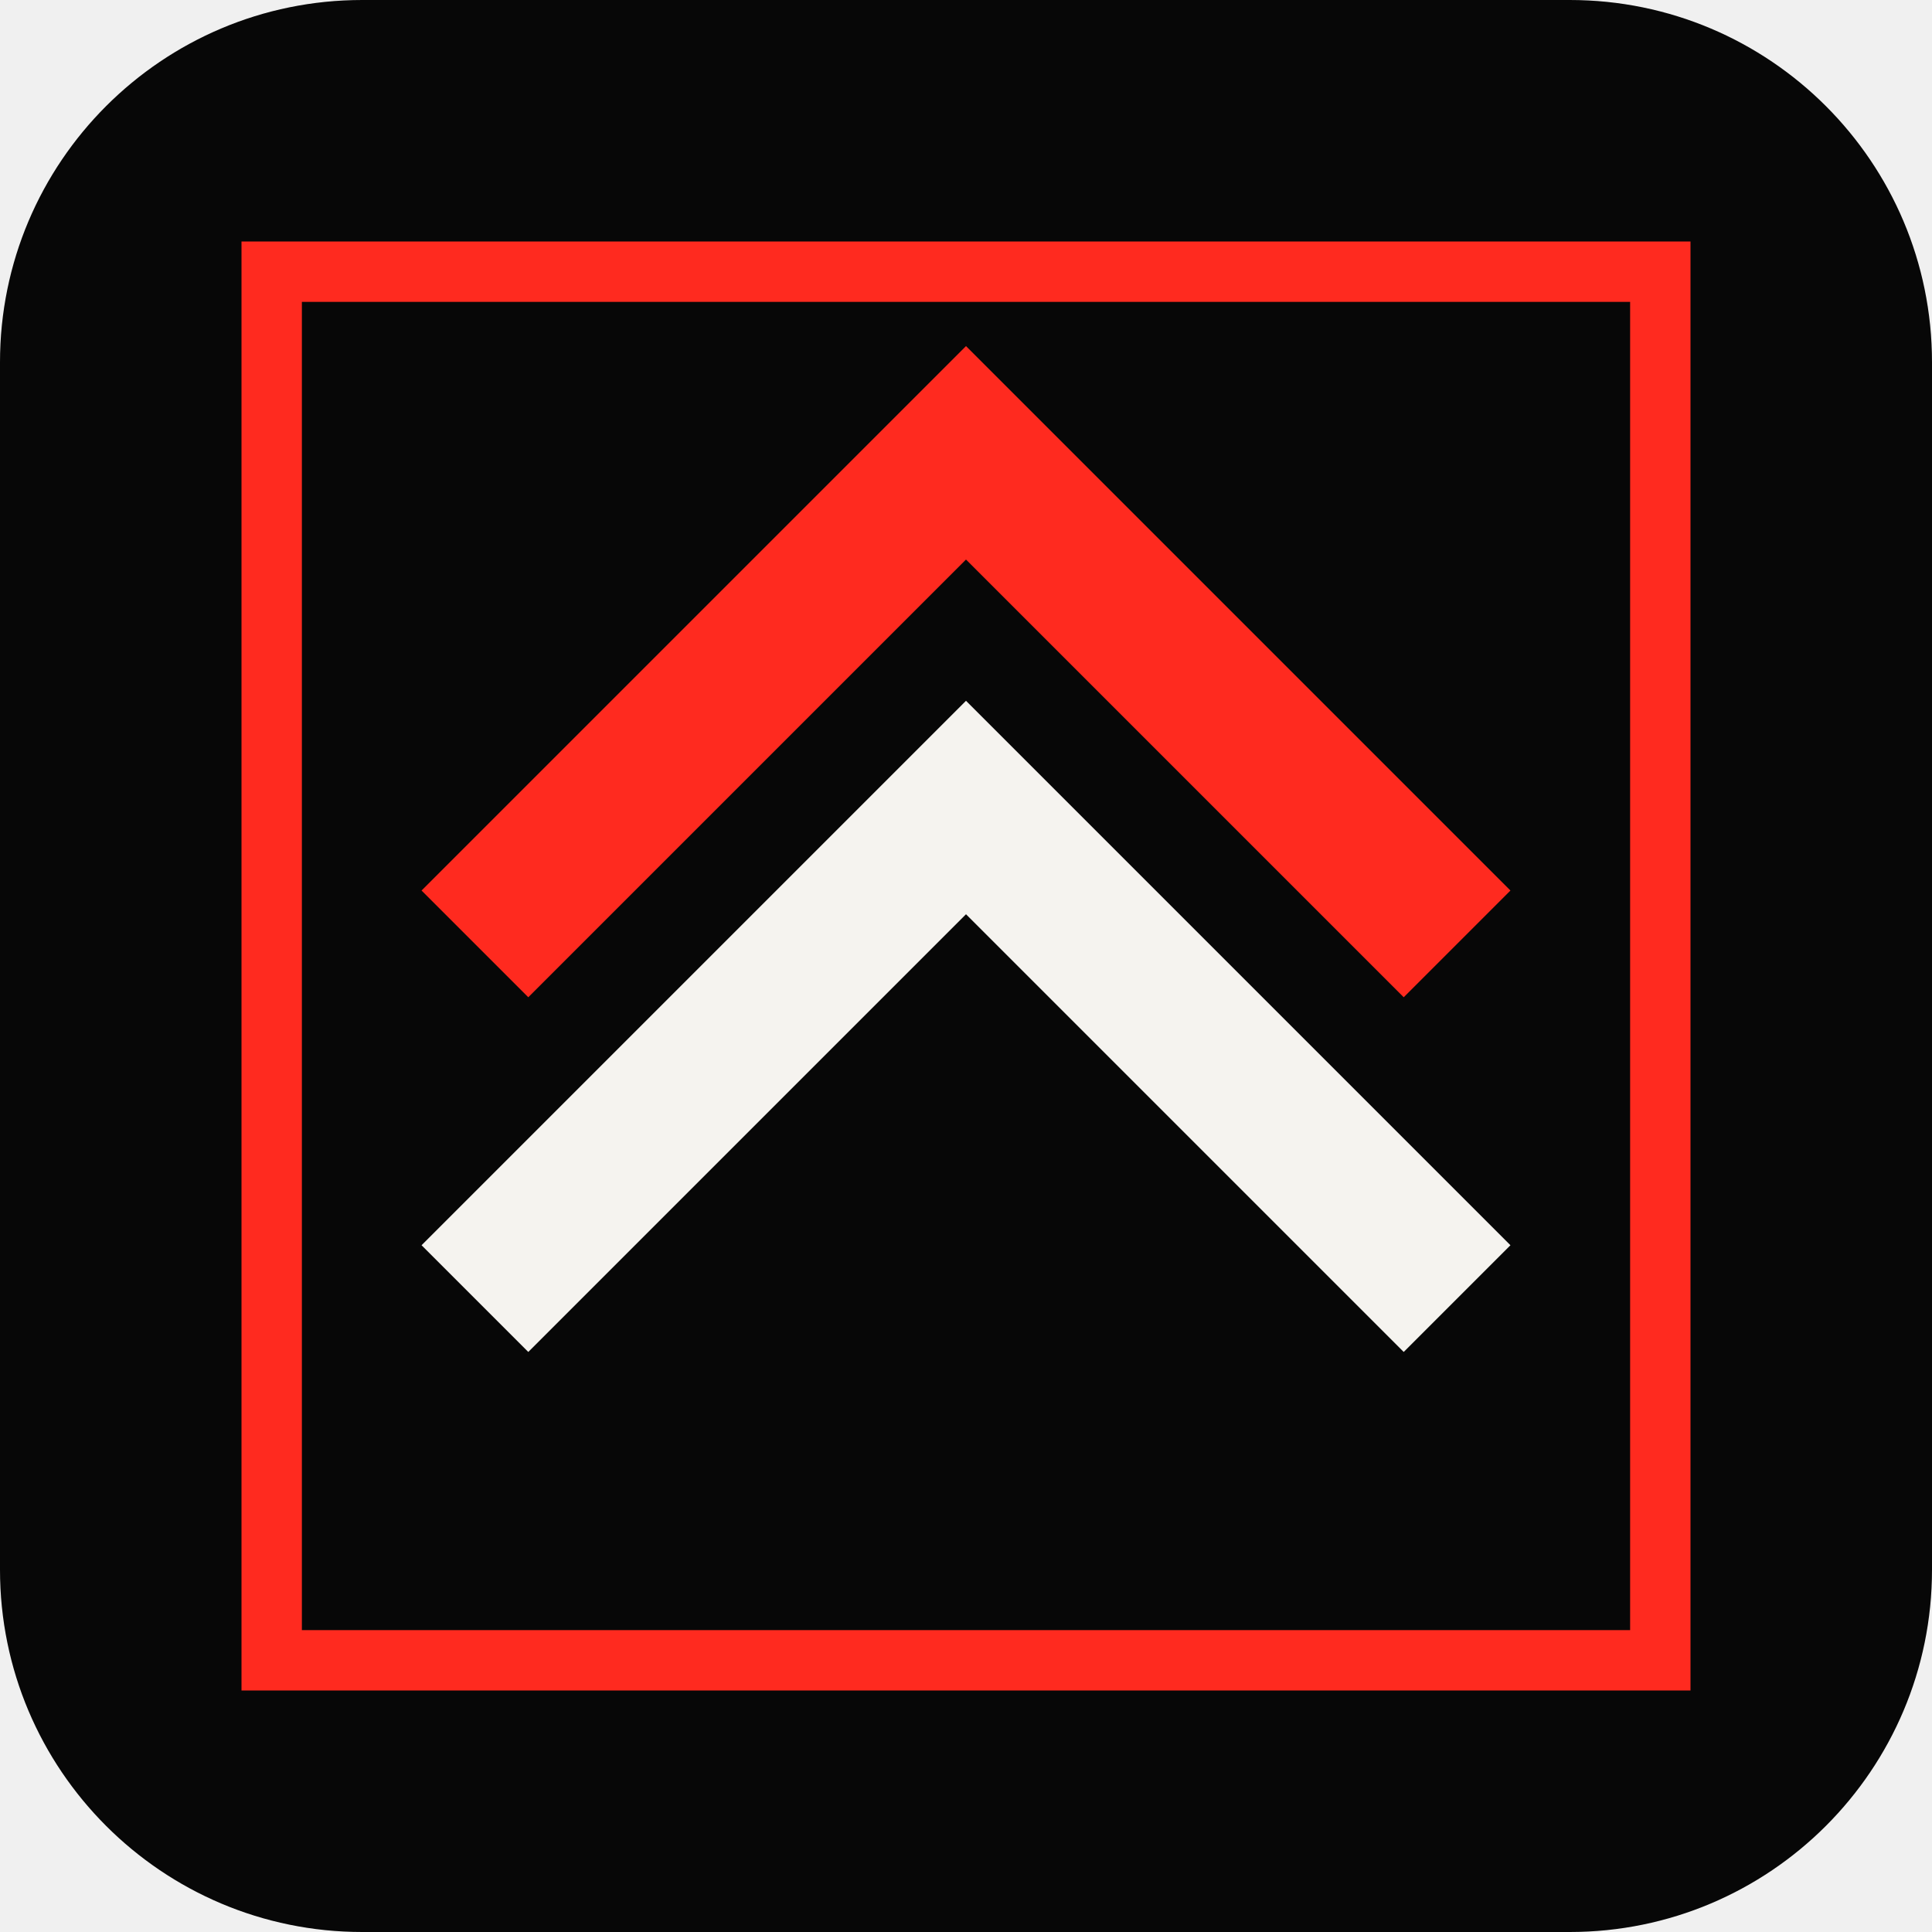
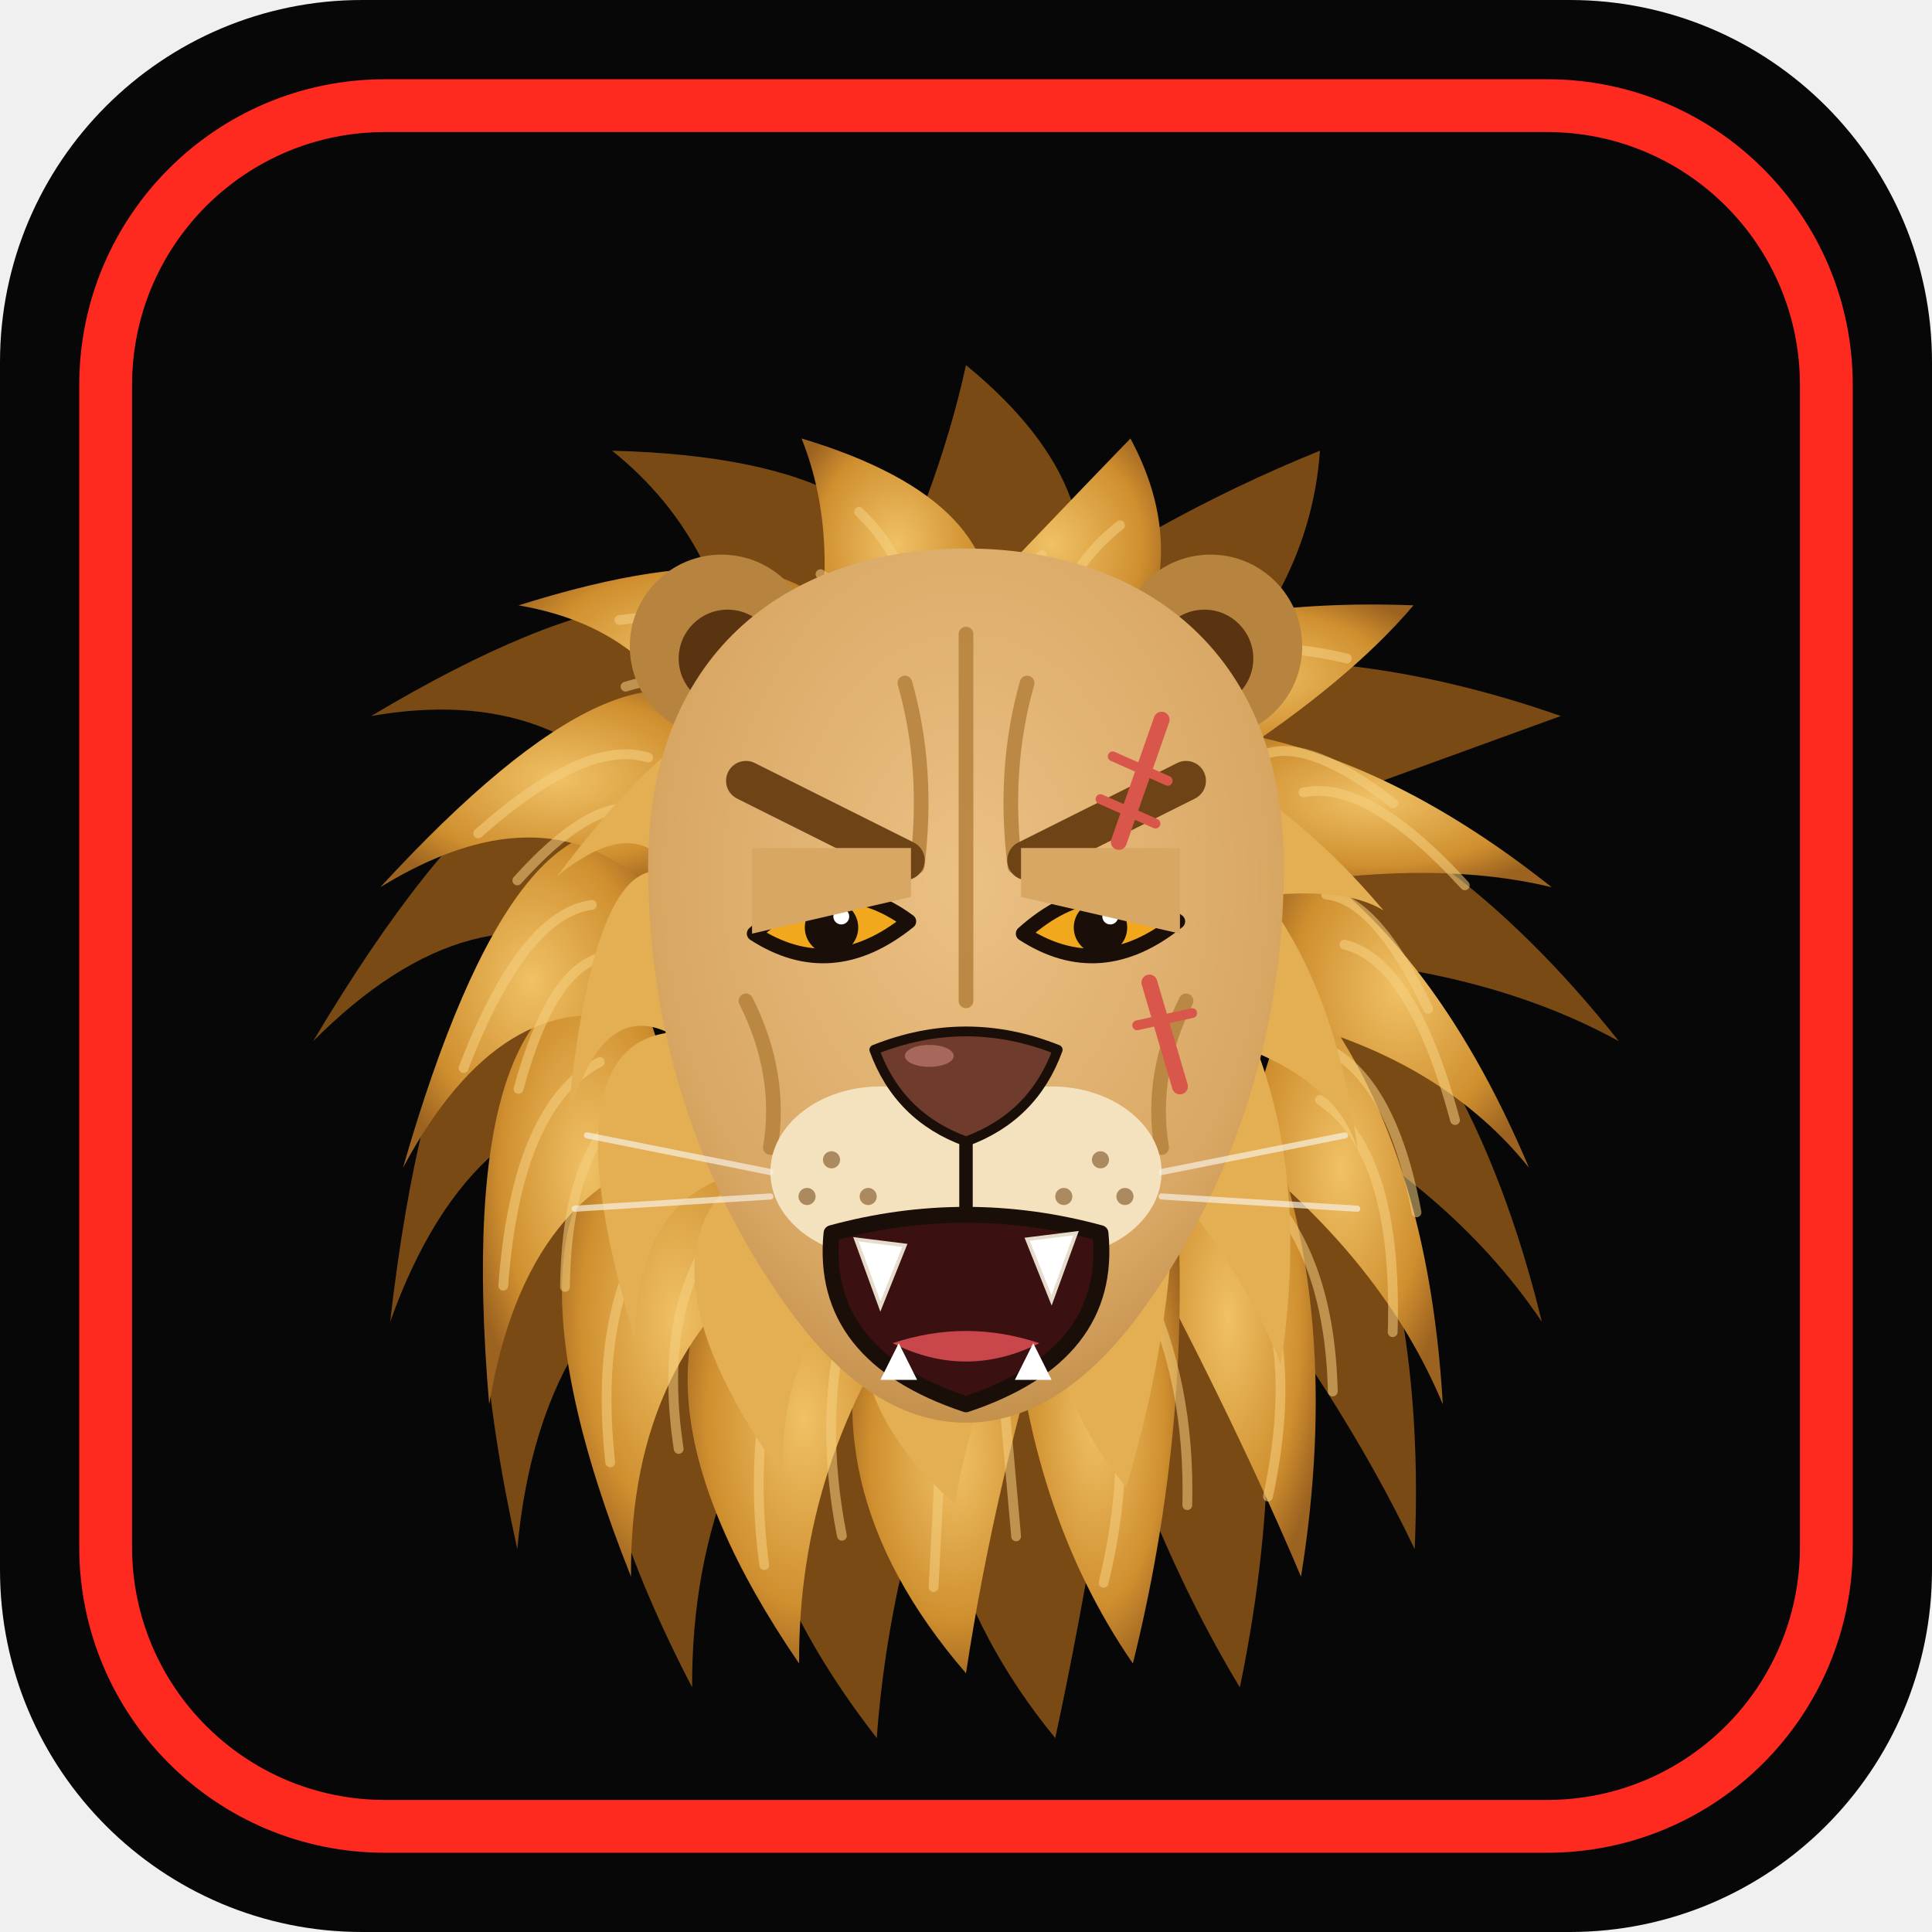
<svg xmlns="http://www.w3.org/2000/svg" viewBox="0 0 512 512">
  <rect width="512" height="512" rx="96" fill="#070707" />
-   <rect x="72" y="72" width="368" height="368" fill="none" stroke="#FF2A1F" stroke-width="16" />
-   <path d="M140 330 L256 214 L372 330" fill="none" stroke="#f5f3ef" stroke-width="40" stroke-linecap="square" />
-   <path d="M140 236 L256 120 L372 236" fill="none" stroke="#FF2A1F" stroke-width="40" stroke-linecap="square" />
+   <rect x="28" y="28" width="456" height="456" rx="74" fill="none" stroke="#FF2A1F" stroke-width="14" />
+   <g transform="translate(256 262) scale(1.62) translate(-120 -136)">
+     <defs>
+       <radialGradient id="mni" cx="50%" cy="45%" r="60%">
+         <stop offset="0" stop-color="#f0c165" />
+         <stop offset=".7" stop-color="#cf8f2f" />
+         <stop offset="1" stop-color="#9c6220" />
+       </radialGradient>
+       <radialGradient id="fci" cx="50%" cy="38%" r="70%">
+         <stop offset="0" stop-color="#ebc184" />
+         <stop offset=".7" stop-color="#d9a764" />
+         <stop offset="1" stop-color="#b7843f" />
+       </radialGradient>
+     </defs>
+     <g class="m-head">
+       <g class="m-mane">
+         <path d="M175.0 121.3 Q202.7 143.3 214.2 190.5 Q199.4 168.5 171.5 153.9 Z" fill="#7a4a15" />
+         <path d="M174.6 144.6 Q195.6 177.6 193.4 227.7 Q180.9 201.4 158.2 173.0 Z" fill="#7a4a15" />
+         <path d="M164.7 165.7 Q174.1 205.5 164.8 250.3 Q148.3 223.0 138.2 184.9 Z" fill="#7a4a15" />
+         <path d="M147.1 181.0 Q142.7 220.9 134.6 258.6 Q108.8 227.1 115.1 187.8 Z" fill="#7a4a15" />
+         <path d="M124.9 187.8 Q108.0 222.9 105.4 258.6 Q71.1 214.3 92.9 181.0 Z" fill="#7a4a15" />
+         <path d="M101.8 184.9 Q75.0 211.4 75.2 250.3 Q42.3 187.0 75.3 165.7 Z" fill="#7a4a15" />
+         <path d="M81.8 173.0 Q50.3 186.3 46.6 227.7 Q29.5 150.1 65.4 144.6 Z" fill="#7a4a15" />
+         <path d="M68.5 153.9 Q39.2 153.0 25.8 190.5 Q34.7 112.8 65.0 121.3 Z" fill="#7a4a15" />
+         <path d="M64.0 131.0 Q39.4 118.3 13.2 144.6 Q51.2 80.8 74.1 99.9 Z" fill="#7a4a15" />
+         <path d="M69.2 108.3 Q53.7 86.0 22.7 91.4 Q78.5 58.1 91.2 84.0 Z" fill="#7a4a15" />
+         <path d="M83.3 89.7 Q81.1 63.2 62.1 48.0 Q112.3 49.3 113.2 76.4 Z" fill="#7a4a15" />
+         <path d="M103.6 78.4 Q115.4 55.1 120.0 34.0 Q146.0 55.3 136.4 78.4 Z" fill="#7a4a15" />
+         <path d="M126.8 76.4 Q150.5 59.1 177.9 48.0 Q176.3 71.0 156.7 89.7 Z" fill="#7a4a15" />
+         <path d="M148.8 84.0 Q180.4 78.5 217.3 91.4 Q197.8 98.5 170.8 108.3 Z" fill="#7a4a15" />
+         <path d="M165.9 99.9 Q198.4 108.8 226.8 144.6 Q205.7 133.0 176.0 131.0 Z" fill="#7a4a15" />
+         <path d="M174.0 133.9 Q195.4 159.1 198.0 204.0 Q188.4 180.9 164.8 162.2 Z" fill="url(#mni)" />
+         <path d="M168.5 155.7 Q181.8 189.0 174.8 232.2 Q164.6 208.0 148.6 177.8 Z" fill="url(#mni)" />
+         <path d="M154.7 173.4 Q156.4 209.7 147.3 246.4 Q130.0 221.3 127.5 185.5 Z" fill="url(#mni)" />
+         <path d="M134.9 183.9 Q124.7 216.9 120.0 248.0 Q93.1 216.8 105.1 183.9 Z" fill="url(#mni)" />
+         <path d="M112.5 185.5 Q92.5 213.3 92.7 246.4 Q60.4 199.2 85.3 173.4 Z" fill="url(#mni)" />
+         <path d="M91.4 177.8 Q64.9 195.5 65.2 232.2 Q39.8 168.4 71.5 155.7 Z" fill="url(#mni)" />
+         <path d="M75.2 162.2 Q48.1 167.3 42.0 204.0 Q35.9 132.6 66.0 133.9 Z" fill="url(#mni)" />
+         <path d="M66.8 141.4 Q44.1 135.1 27.9 165.3 Q46.7 100.0 69.9 111.8 Z" fill="url(#mni)" />
+         <path d="M67.6 118.9 Q50.3 103.4 24.2 119.4 Q66.5 73.4 82.5 93.2 Z" fill="url(#mni)" />
+         <path d="M77.4 98.8 Q70.3 77.3 46.8 73.3 Q95.4 58.0 101.5 81.3 Z" fill="url(#mni)" />
+         <path d="M94.6 84.3 Q99.8 62.8 93.1 46.0 Q127.4 56.3 123.8 78.1 Z" fill="url(#mni)" />
+         <path d="M116.2 78.1 Q132.4 61.0 146.9 46.0 Q157.6 65.9 145.4 84.3 Z" fill="url(#mni)" />
+         <path d="M138.5 81.3 Q163.3 72.1 193.2 73.3 Q182.7 85.7 162.6 98.8 Z" fill="url(#mni)" />
+         <path d="M157.5 93.2 Q186.1 95.8 215.8 119.4 Q197.5 115.0 172.4 118.9 Z" fill="url(#mni)" />
+         <path d="M170.1 111.8 Q195.8 126.7 212.1 165.3 Q198.3 148.1 173.2 141.4 Z" fill="url(#mni)" />
+         <g stroke="#f6cf80" stroke-width="1.6" fill="none" stroke-linecap="round" opacity=".55">
+           <path d="M177.9 154.2 Q190.7 162.7 189.8 192.2" />
+           <path d="M178.5 145.5 Q189.6 150.6 193.7 172.6" />
+           <path d="M163.8 175.8 Q175.4 191.2 169.4 219.1" />
+           <path d="M167.9 168.1 Q179.5 179.4 180.0 201.9" />
+           <path d="M142.2 189.9 Q148.2 209.9 142.5 233.2" />
+           <path d="M149.1 184.5 Q156.7 200.6 156.2 220.5" />
+           <path d="M116.8 193.9 Q115.7 213.9 114.7 233.9" />
+           <path d="M125.2 191.8 Q126.7 208.7 128.2 225.6" />
+           <path d="M91.9 187.2 Q83.8 206.5 87.0 230.3" />
+           <path d="M100.5 188.7 Q95.8 205.9 99.7 225.5" />
+           <path d="M71.8 171.0 Q58.7 185.1 61.8 213.5" />
+           <path d="M79.1 175.9 Q69.6 189.0 73.0 211.3" />
+           <path d="M60.1 148.0 Q46.5 155.1 44.3 184.6" />
+           <path d="M64.8 155.4 Q54.7 162.4 54.4 184.8" />
+           <path d="M58.8 122.3 Q47.5 123.8 37.8 149.0" />
+           <path d="M60.0 131.0 Q52.0 133.3 46.8 152.4" />
+           <path d="M68.0 98.2 Q57.8 95.0 40.2 110.6" />
+           <path d="M65.6 106.6 Q58.1 105.5 46.6 118.3" />
+           <path d="M86.2 80.0 Q79.8 73.6 63.3 75.7" />
+           <path d="M80.6 86.7 Q75.7 83.2 64.3 86.6" />
+           <path d="M110.3 70.8 Q108.6 63.9 102.5 58.0" />
+           <path d="M102.5 74.6 Q100.8 70.9 96.2 68.2" />
+           <path d="M136.0 72.1 Q138.5 65.5 145.2 60.2" />
+           <path d="M127.3 72.4 Q128.3 68.5 132.4 65.1" />
+           <path d="M159.0 83.8 Q166.1 78.1 182.3 82.0" />
+           <path d="M150.9 80.6 Q155.2 76.2 166.9 77.6" />
+           <path d="M175.2 103.9 Q185.7 101.7 201.6 119.1" />
+           <path d="M169.1 97.6 Q176.3 95.1 189.9 105.7" />
+           <path d="M181.9 128.8 Q193.0 131.5 200.0 157.5" />
+           <path d="M178.9 120.6 Q187.1 121.4 195.6 139.3" />
+         </g>
+         <path d="M168.7 120.8 Q180.4 135.9 184.1 162.4 Q181.2 152.5 167.8 146.6 Z" fill="#e4ae52" />
+         <path d="M167.8 146.6 Q175.9 168.3 171.5 197.5 Q166.8 184.9 154.1 168.6 Z" fill="#e4ae52" />
+         <path d="M154.1 168.6 Q153.6 193.1 146.2 217.5 Q134.7 204.2 131.2 180.7 Z" fill="#e4ae52" />
+         <path d="M131.2 180.7 Q121.4 201.2 118.2 220.3 Q96.8 201.4 105.4 179.8 Z" fill="#e4ae52" />
+         <path d="M105.4 179.8 Q89.0 194.2 90.1 215.9 Q64.9 180.7 83.4 166.1 Z" fill="#e4ae52" />
+         <path d="M83.4 166.1 Q66.0 170.0 65.9 193.5 Q51.4 146.0 71.3 143.2 Z" fill="#e4ae52" />
+         <path d="M71.3 143.2 Q60.3 137.9 54.8 157.5 Q59.3 111.7 72.2 117.4 Z" fill="#e4ae52" />
+         <path d="M72.2 117.4 Q66.3 106.9 53.1 117.6 Q78.1 84.6 85.9 95.4 Z" fill="#e4ae52" />
+         <path d="M85.9 95.4 Q88.6 84.0 79.3 81.7 Q107.8 71.9 108.8 83.3 Z" fill="#e4ae52" />
+         <path d="M108.8 83.3 Q119.2 76.8 123.0 71.7 Q138.8 75.9 134.6 84.2 Z" fill="#e4ae52" />
+         <path d="M134.6 84.2 Q150.1 82.8 165.7 85.3 Q166.2 91.1 156.6 97.9 Z" fill="#e4ae52" />
+         <path d="M156.6 97.9 Q173.0 105.1 188.3 123.2 Q182.1 119.4 168.7 120.8 Z" fill="#e4ae52" />
+       </g>
+       <g>
+         <circle cx="80" cy="80" r="15" fill="#b7843f" />
+         <circle cx="81" cy="82" r="8" fill="#5a3410" />
+         <circle cx="160" cy="80" r="15" fill="#b7843f" />
+         <circle cx="159" cy="82" r="8" fill="#5a3410" />
+       </g>
+       <path d="M68 116 C68 80 92 64 120 64 C148 64 172 80 172 116 C172 146 162 170 150 187 C141 200 131 207 120 207 C109 207 99 200 90 187 C78 170 68 146 68 116 Z" fill="url(#fci)" />
+       <g stroke="#b7843f" stroke-width="2.4" fill="none" stroke-linecap="round" opacity=".9">
+         <path d="M120 78 V138" />
+         <path d="M110 86 Q114 100 112 116" />
+         <path d="M130 86 Q126 100 128 116" />
+         <path d="M84 138 Q90 150 88 162" />
+         <path d="M156 138 Q150 150 152 162" />
+       </g>
+       <ellipse cx="106" cy="166" rx="18" ry="14" fill="#f4e2bf" />
+       <ellipse cx="134" cy="166" rx="18" ry="14" fill="#f4e2bf" />
+       <path d="M104 186 Q120 214 136 186 Q120 194 104 186 Z" fill="#efe0c4" />
+       <g fill="#8d6538" opacity=".7">
+         <circle cx="98" cy="164" r="1.4" />
+         <circle cx="104" cy="170" r="1.4" />
+         <circle cx="94" cy="170" r="1.4" />
+         <circle cx="142" cy="164" r="1.4" />
+         <circle cx="136" cy="170" r="1.4" />
+         <circle cx="146" cy="170" r="1.4" />
+       </g>
+       <g stroke="#f7efe0" stroke-width="1" opacity=".7" stroke-linecap="round">
+         <path d="M88 166 L58 160 M88 170 L56 172 M152 166 L182 160 M152 170 L184 172" />
+       </g>
+       <path d="M120 156 V172" stroke="#1a0f08" stroke-width="2.2" />
+       <path d="M105 146 Q120 140 135 146 Q131 157 120 161 Q109 157 105 146 Z" fill="#6e3b2c" stroke="#1a0f08" stroke-width="1.6" stroke-linejoin="round" />
+       <ellipse cx="114" cy="147" rx="4" ry="1.8" fill="#a7675a" />
+       <g class="m-face">
+         <path d="M84 102 L110 115" stroke="#6e4316" stroke-width="6.5" stroke-linecap="round" />
+         <path d="M130 115 L156 102" stroke="#6e4316" stroke-width="6.5" stroke-linecap="round" />
+         <g class="m-eyes">
+           <path d="M85.35 127 Q98 115.65 110.65 125 Q98 135.2 85.35 127 Z" fill="#f2a81d" stroke="#1a0f08" stroke-width="2.4" stroke-linejoin="round" />
+           <g class="m-pupil">
+             <circle cx="98" cy="126" r="4.37" fill="#1a0f08" />
+             <circle cx="99.6" cy="124.2" r="1.3" fill="#fff" />
+           </g>
+         </g>
+         <g class="m-eyes">
+           <path d="M129.35 127 Q142 115.65 154.65 125 Q142 135.2 129.35 127 Z" fill="#f2a81d" stroke="#1a0f08" stroke-width="2.4" stroke-linejoin="round" />
+           <g class="m-pupil">
+             <circle cx="142" cy="126" r="4.37" fill="#1a0f08" />
+             <circle cx="143.6" cy="124.2" r="1.3" fill="#fff" />
+           </g>
+         </g>
+         <path d="M85 127 L111 121 L111 113 L85 113 Z" fill="#d9a764" />
+         <path d="M129 121 L155 127 L155 113 L129 113 Z" fill="#d9a764" />
+         <path d="M98 176 Q120 170 142 176 Q144 196 120 204 Q96 196 98 176 Z" fill="#3a1010" stroke="#1a0f08" stroke-width="2.6" stroke-linejoin="round" />
+         <path d="M108 194 Q120 200 132 194 Q120 190 108 194 Z" fill="#c9474a" />
+         <path d="M102 177 l4 11 l4 -10 Z M130 177 l4 10 l4 -11 Z" fill="#fff" stroke="#e6dccb" stroke-width=".6" />
+         <path d="M106 200 l3 -6 l3 6 Z M128 200 l3 -6 l3 6 Z" fill="#fff" />
+       </g>
+       <g class="m-scar" stroke="#d9574a" stroke-width="2.6" stroke-linecap="round" fill="none">
+         <path d="M152 92 L145 112" />
+         <path d="M150 135 L155 152" />
+         <path d="M144 98 L153 102 M142 105 L151 109 M148 142 L157 140" stroke-width="1.6" />
+       </g>
+     </g>
+   </g>
</svg>
